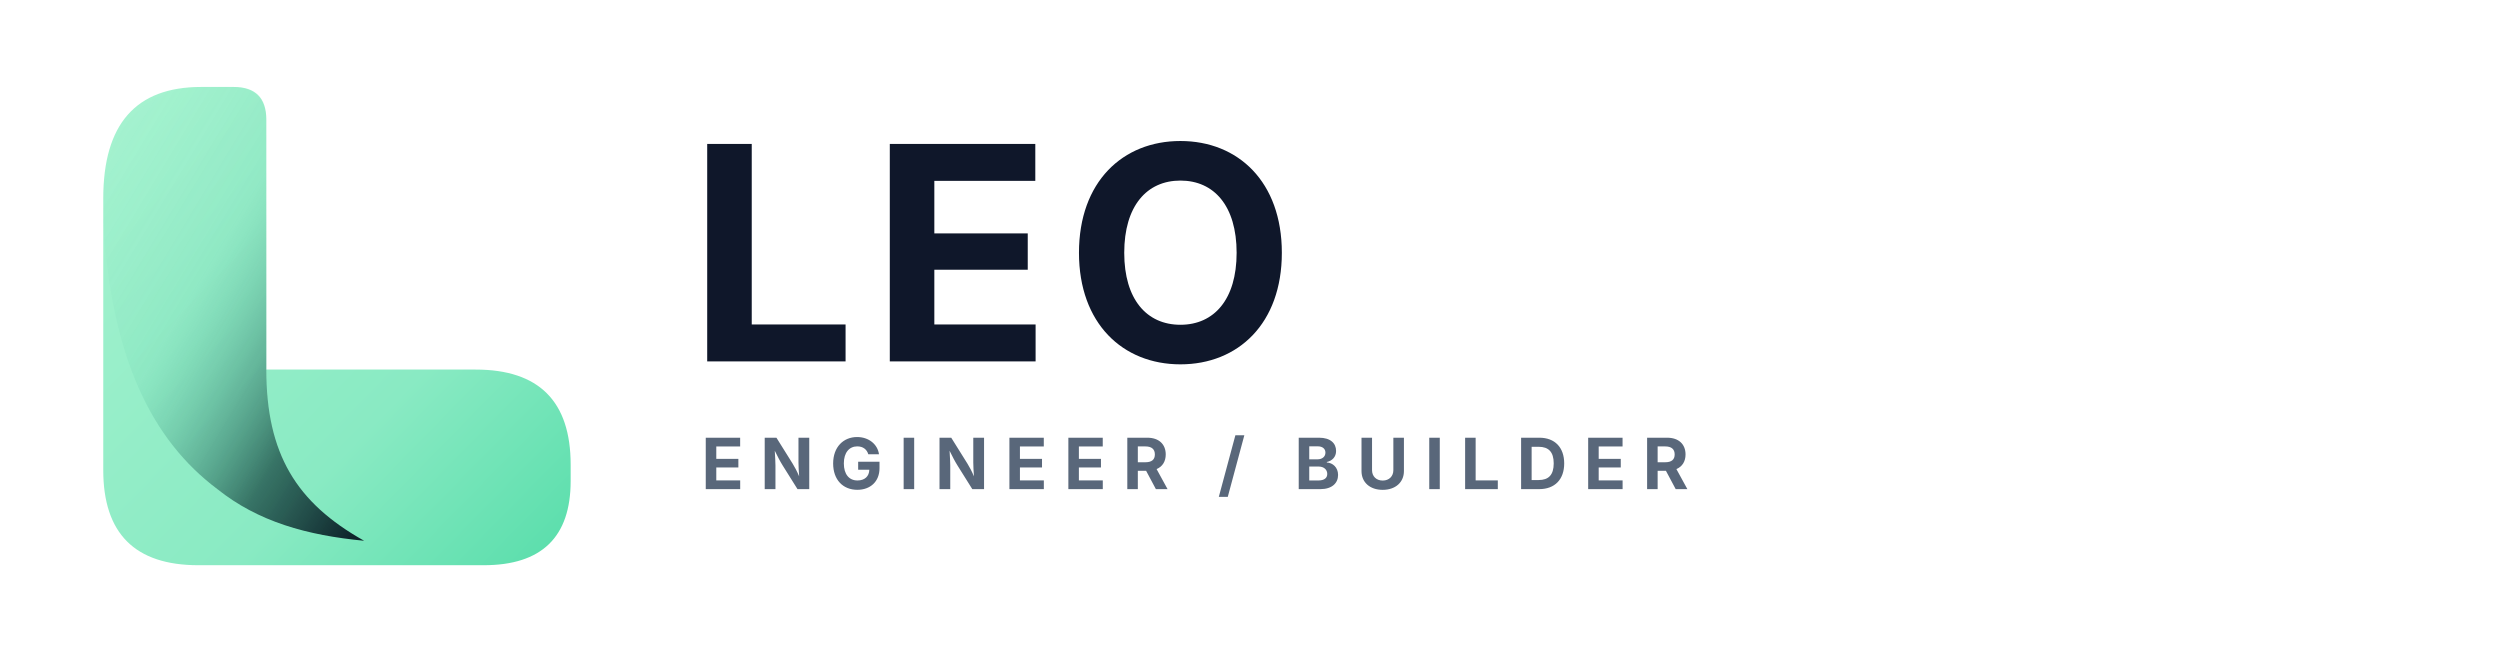
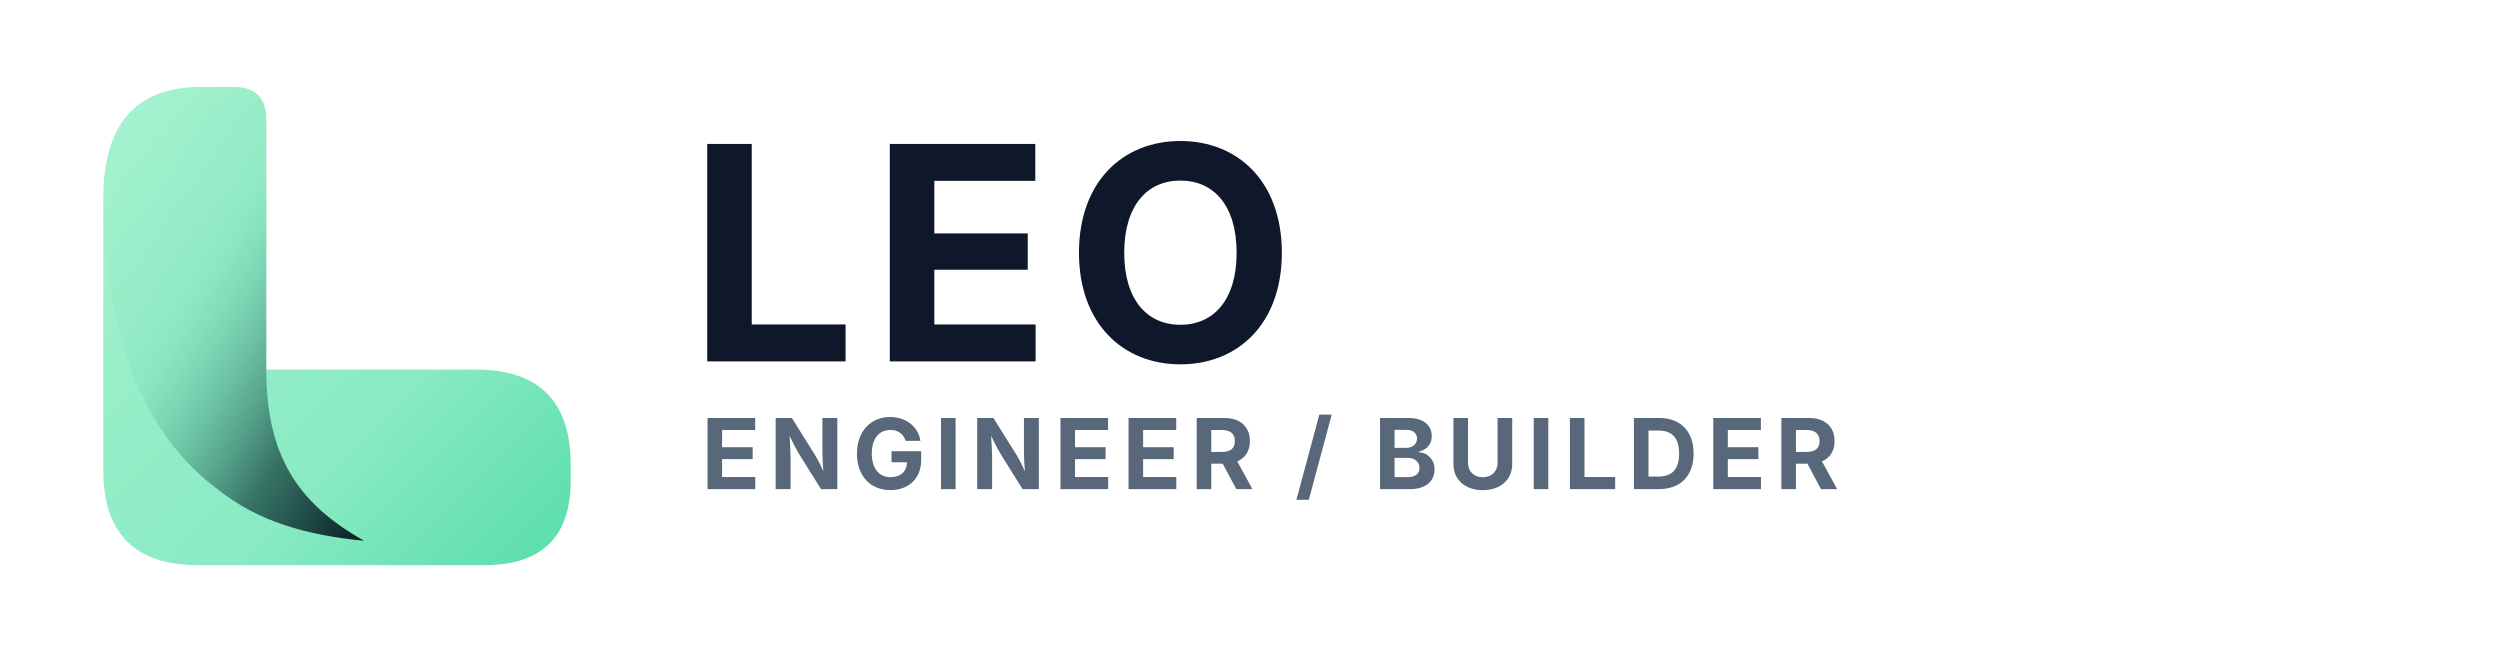
<svg xmlns="http://www.w3.org/2000/svg" viewBox="0 0 920 240">
  <defs>
    <linearGradient id="mint" x1="0" y1="0" x2="1" y2="1">
      <stop offset="0%" stop-color="#A7F3D0" />
      <stop offset="64%" stop-color="#89EAC3" />
      <stop offset="100%" stop-color="#57DDAA" />
    </linearGradient>
    <linearGradient id="fold" x1="0" y1="0" x2=".95" y2="1">
      <stop offset="0%" stop-color="#93EDD0" stop-opacity="0" />
      <stop offset="41%" stop-color="#4EBA9B" stop-opacity=".12" />
      <stop offset="76%" stop-color="#0B3534" stop-opacity=".65" />
      <stop offset="100%" stop-color="#081923" stop-opacity=".95" />
    </linearGradient>
    <clipPath id="markClip">
      <path d="M50 12H62Q74 12 74 24V116H151Q186 116 186 151V157Q186 188 154 188H49Q14 188 14 153V53Q14 12 50 12Z" />
    </clipPath>
  </defs>
  <g transform="translate(24 20)">
    <path d="M50 12H62Q74 12 74 24V116H151Q186 116 186 151V157Q186 188 154 188H49Q14 188 14 153V53Q14 12 50 12Z" fill="url(#mint)" />
    <g clip-path="url(#markClip)">
      <path d="M14 62C17 112 32 142 56 160C71 172 89 177 110 179C85 165 74 147 74 116V24C74 16 69 12 62 12H50C29 12 14 29 14 53Z" fill="url(#fold)" />
    </g>
  </g>
  <text x="253" y="133" font-family="Inter, sans-serif" font-weight="750" font-size="110" letter-spacing="5" fill="#0F172A">LEO</text>
-   <text x="258" y="180" font-family="Inter, sans-serif" font-weight="650" font-size="26" letter-spacing="5.9" fill="#59677A">ENGINEER / BUILDER</text>
+   <text x="258" y="180" font-family="Inter, sans-serif" font-weight="700" font-size="36" letter-spacing="3.2" fill="#59677A">ENGINEER / BUILDER</text>
</svg>
